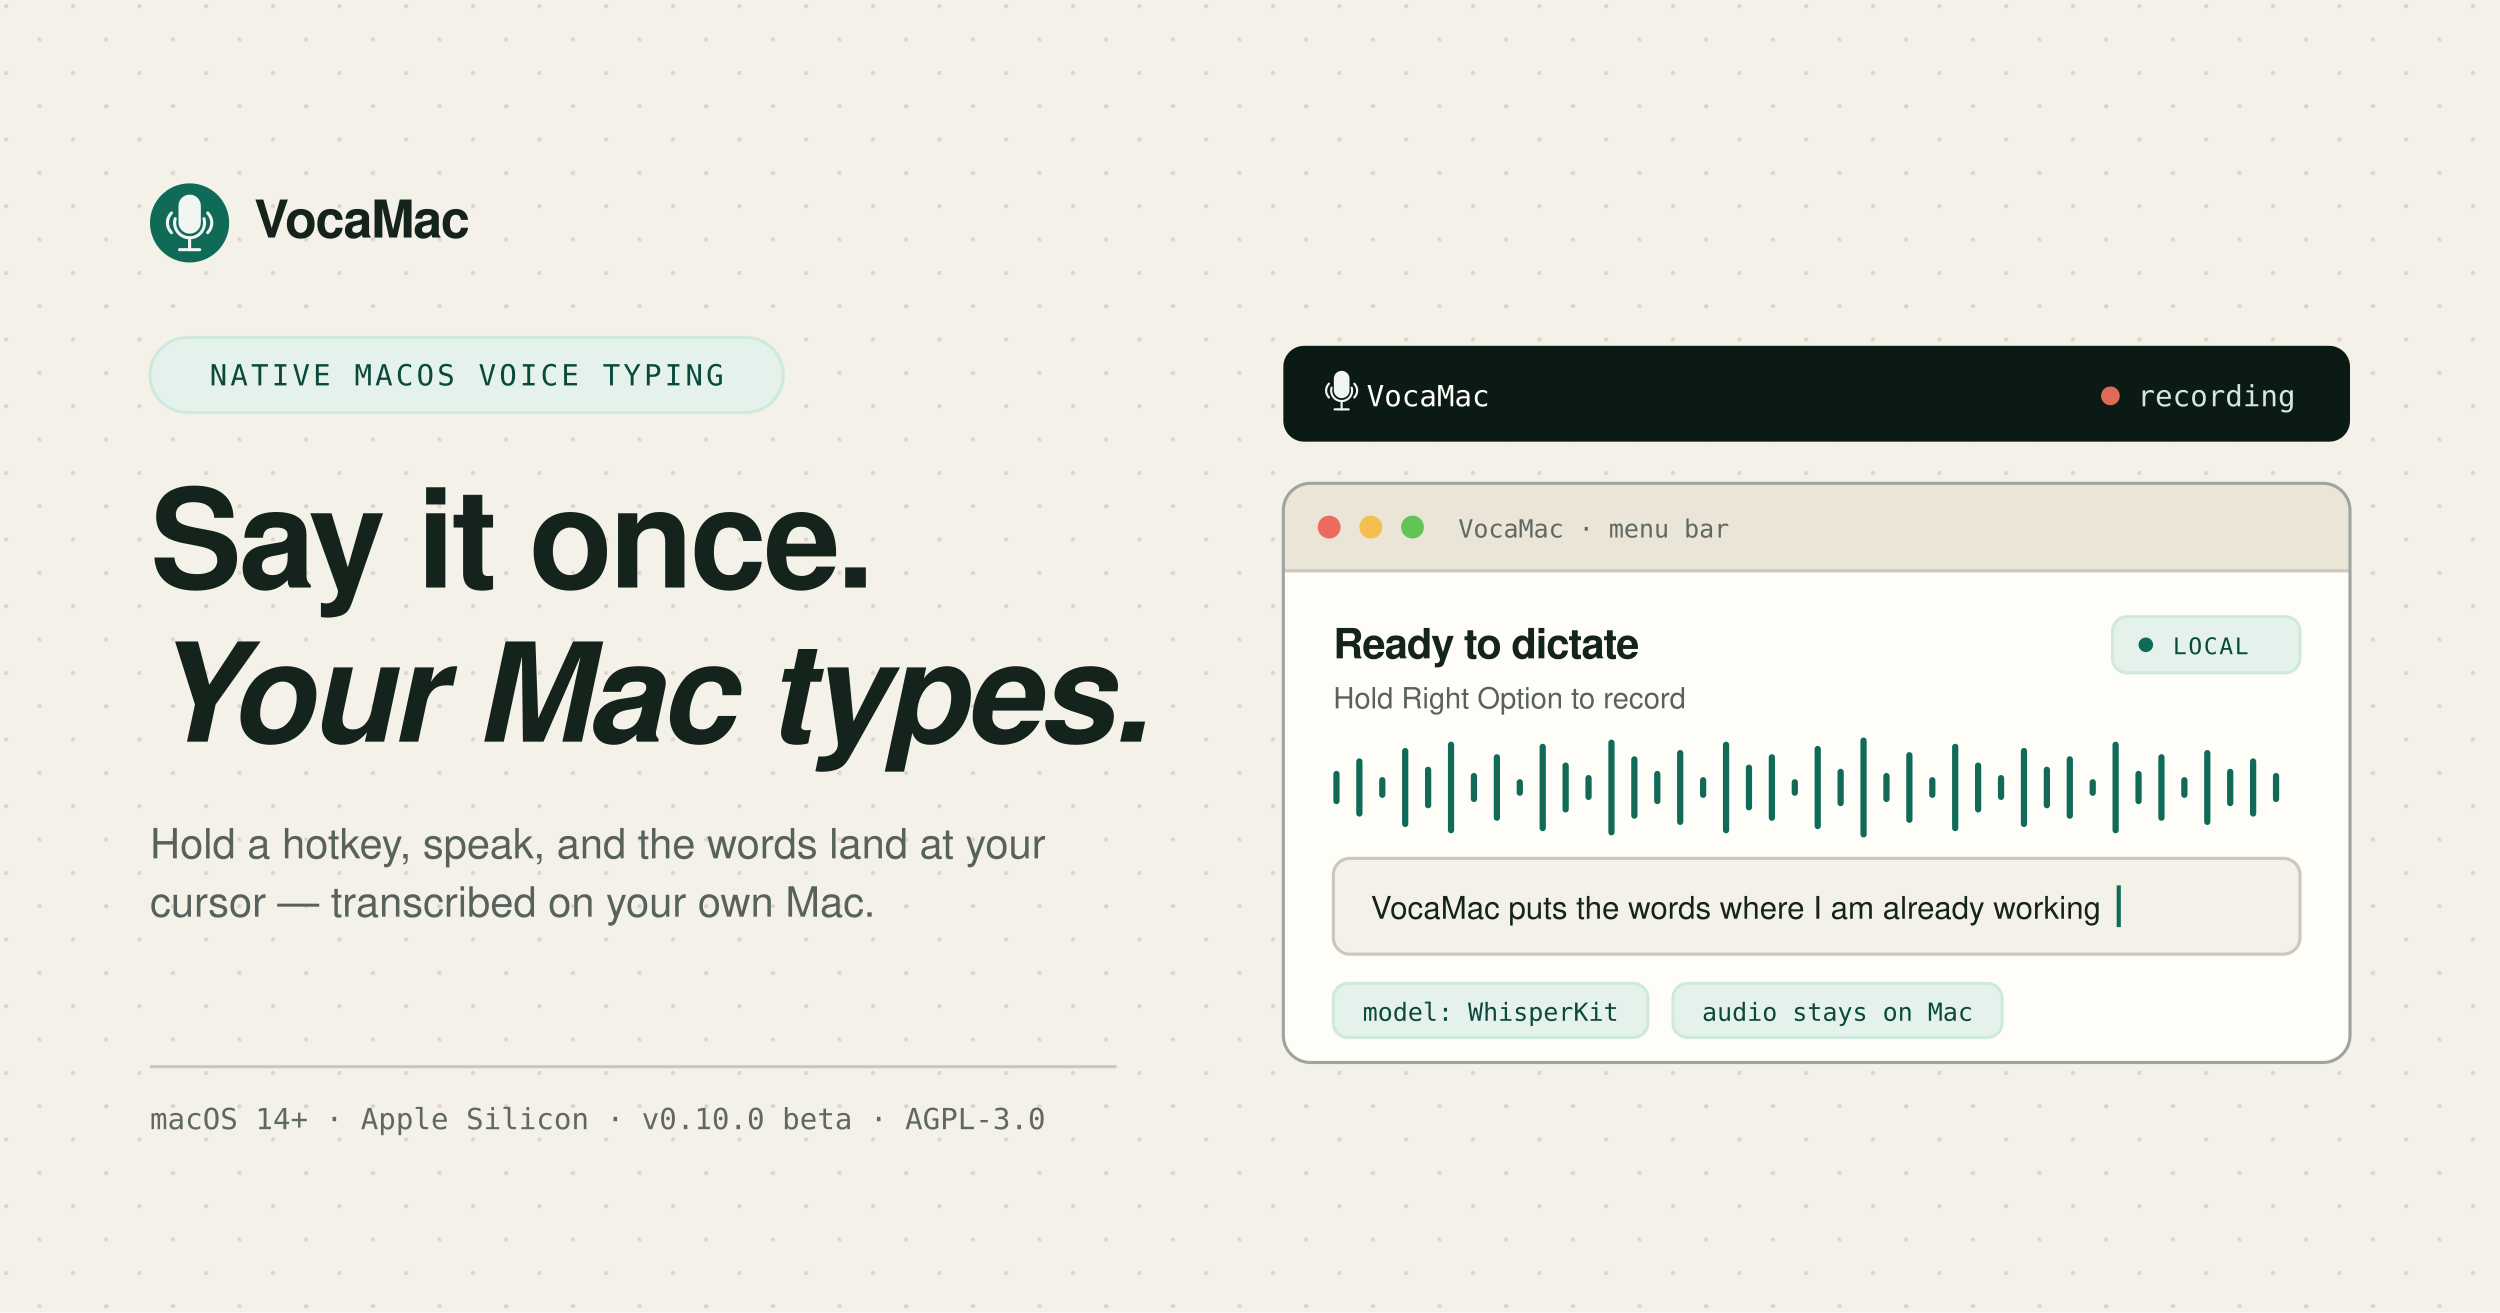
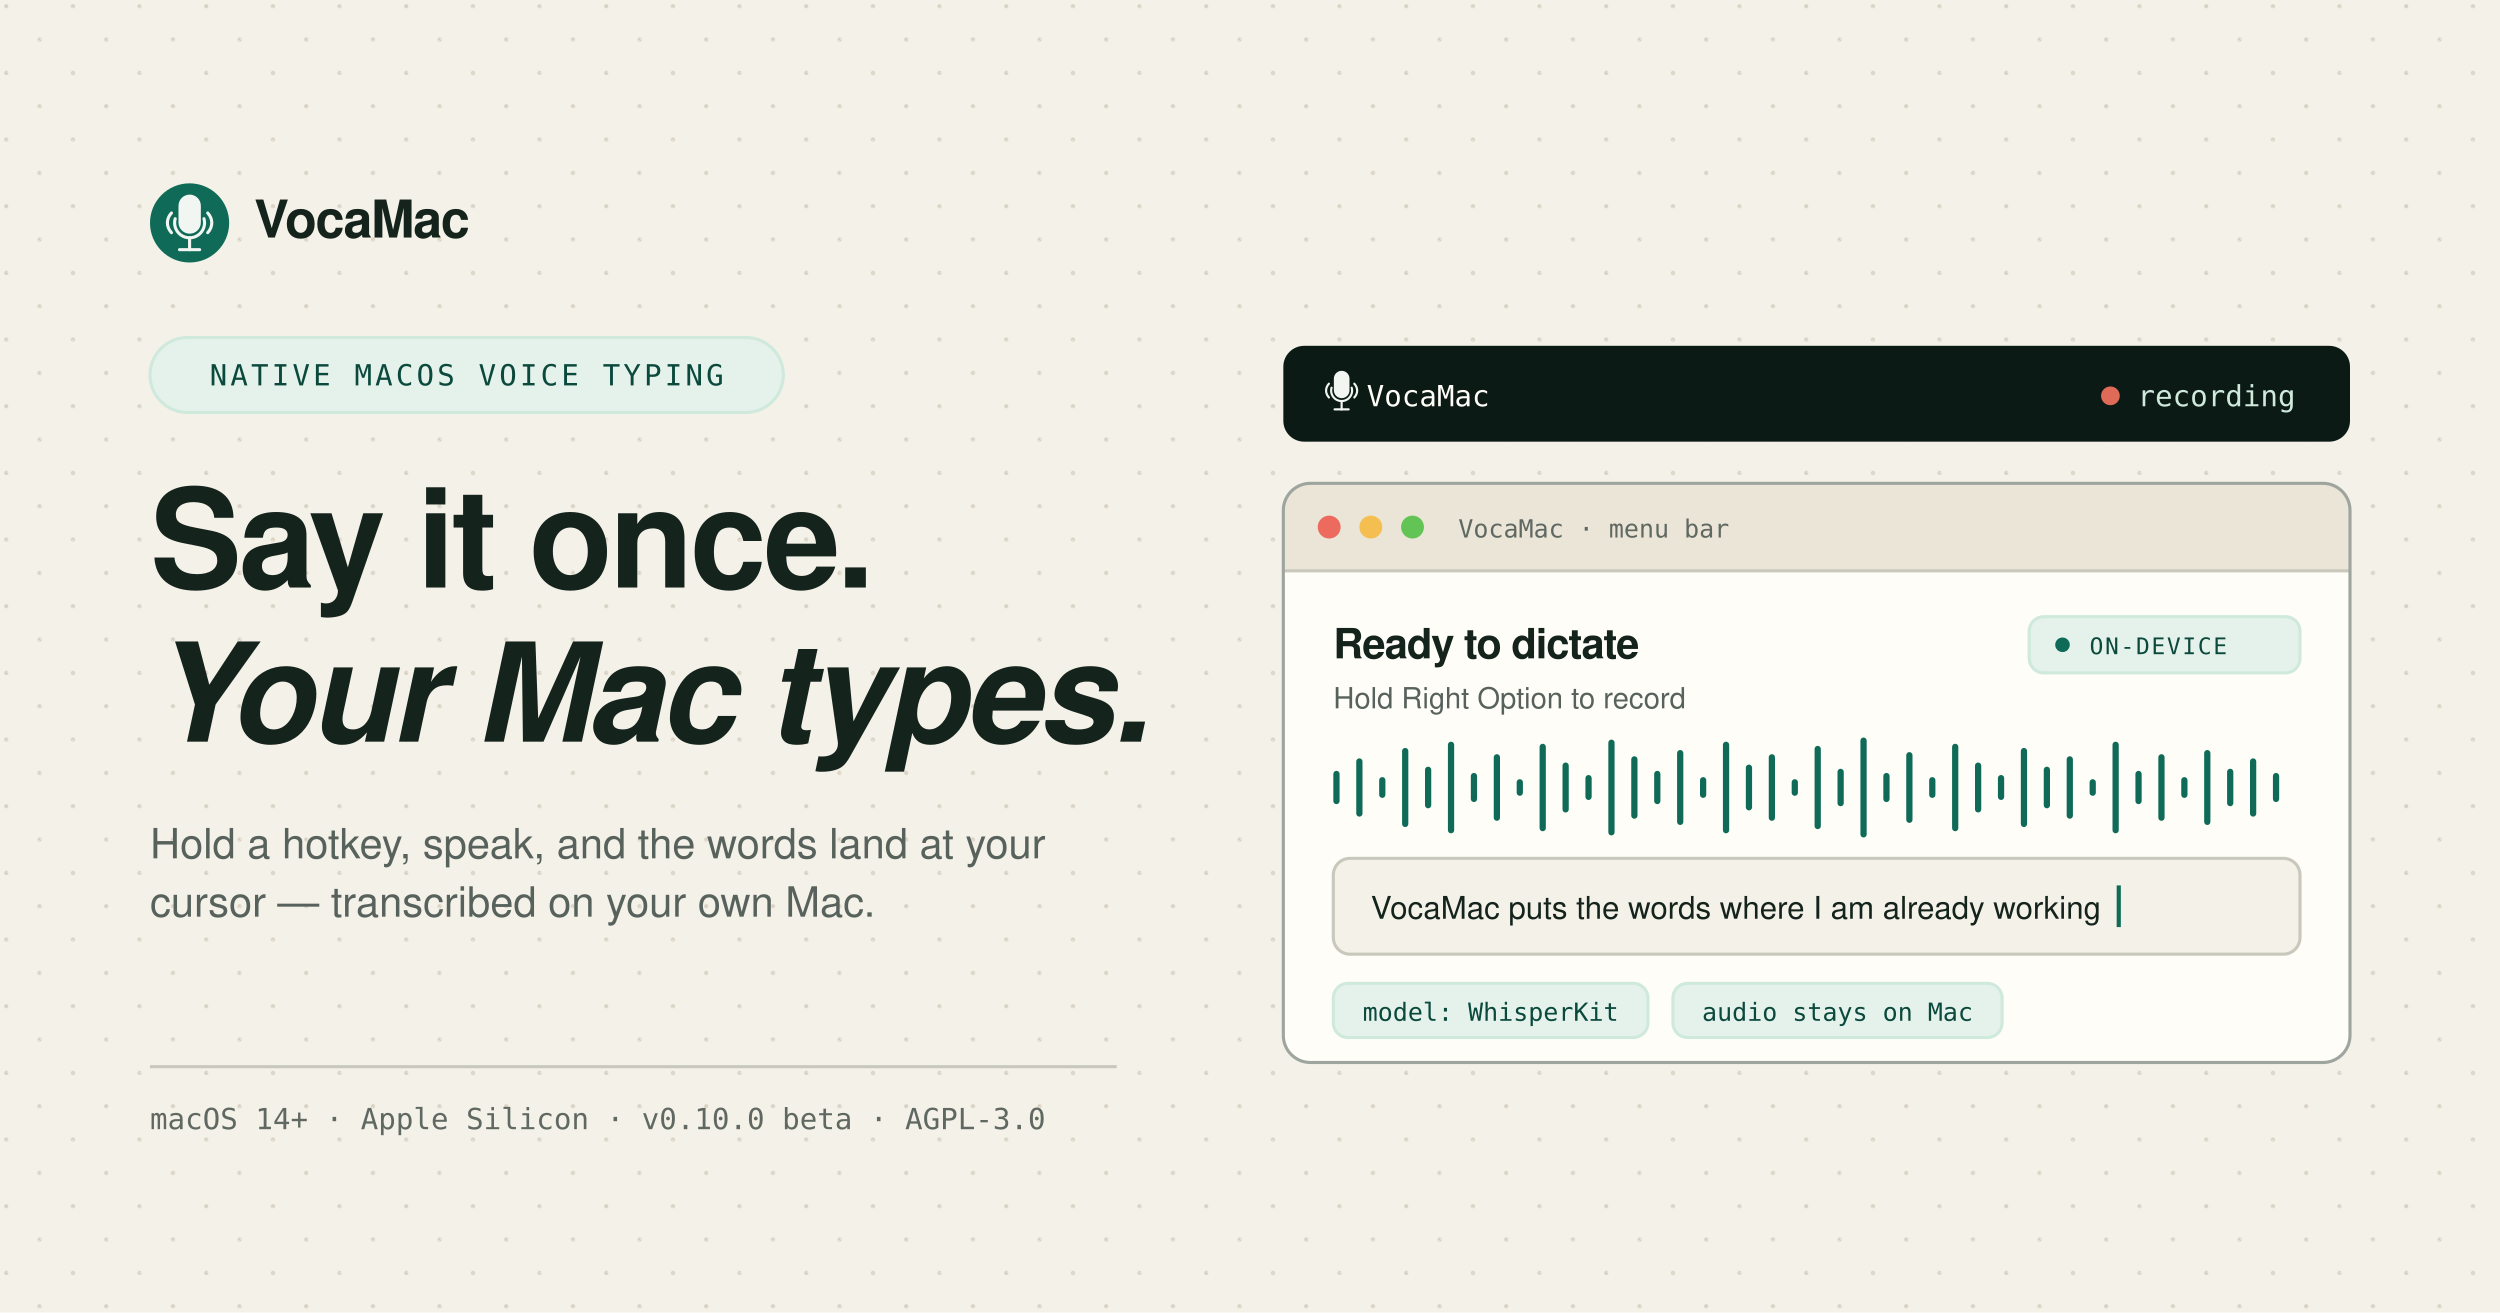
<svg xmlns="http://www.w3.org/2000/svg" width="1200" height="630" viewBox="0 0 1200 630" role="img" aria-labelledby="og-title og-desc">
  <defs>
    <pattern id="og-dots" width="32" height="32" patternUnits="userSpaceOnUse">
      <circle cx="3" cy="3" r="1" fill="#d8d1c3" />
      <circle cx="19" cy="19" r="1" fill="#d8d1c3" />
    </pattern>
    <clipPath id="og-window">
      <rect x="616" y="206" width="512" height="278" rx="13" />
    </clipPath>
    <style>
      .display { font-family: "Avenir Next", "SF Pro Display", "Helvetica Neue", Helvetica, Arial, sans-serif; font-weight: 600; letter-spacing: -0.025em; }
      .body { font-family: "SF Pro Text", "Helvetica Neue", Helvetica, Arial, sans-serif; }
      .mono { font-family: ui-monospace, "SF Mono", SFMono-Regular, Menlo, Monaco, Consolas, monospace; }
    </style>
  </defs>
  <rect width="1200" height="630" fill="#f4f1e8" />
  <rect width="1200" height="630" fill="url(#og-dots)" />
  <g transform="translate(0 26)">
    <g transform="translate(72 62)">
      <circle cx="19" cy="19" r="19" fill="#0f6b57" />
      <g transform="translate(19 19) scale(0.0826) translate(-228.5 -226.5)">
        <path d="M 164 127 A 65 65 0 0 1 294 127 L 294 224 A 65 65 0 0 1 164 224 Z" fill="#f2f6f2" />
        <path d="M 144.87 202.02 A 87 87 0 1 0 312.13 202.02" fill="none" stroke="#f2f6f2" stroke-width="18" stroke-linecap="round" />
        <path d="M 228.5 313 L 228.5 382" fill="none" stroke="#f2f6f2" stroke-width="18" stroke-linecap="round" />
        <path d="M 170 382 L 287 382" fill="none" stroke="#f2f6f2" stroke-width="18" stroke-linecap="round" />
        <path d="M 123.12 168.78 A 129.0 99.2 0 0 0 123.12 283.22" fill="none" stroke="#f2f6f2" stroke-width="18" stroke-linecap="round" />
        <path d="M 333.88 168.78 A 129.0 99.2 0 0 1 333.88 283.22" fill="none" stroke="#f2f6f2" stroke-width="18" stroke-linecap="round" />
      </g>
      <text class="display" x="50" y="26" font-size="25" fill="#14231c">VocaMac</text>
    </g>
    <rect x="72" y="136" width="304" height="36" rx="18" fill="#e5f2eb" stroke="#cfe9dc" stroke-width="1.5" />
    <text id="og-tag" class="mono" x="224" y="159" font-size="14" letter-spacing="1.5" fill="#0b493d" text-anchor="middle">NATIVE MACOS VOICE TYPING</text>
    <text class="display" x="72" y="256" font-size="66" fill="#14231c">Say it once.</text>
    <text class="display" x="72" y="330" font-size="66" font-style="italic" fill="#14231c">Your Mac types.</text>
    <text class="body" x="72" y="386" font-size="20" fill="#58625c">Hold a hotkey, speak, and the words land at your</text>
    <text class="body" x="72" y="414" font-size="20" fill="#58625c">cursor — transcribed on your own Mac.</text>
    <line x1="72" y1="486" x2="536" y2="486" stroke="#c9c8bd" stroke-width="1.5" />
    <text id="og-proof" class="mono" x="72" y="516" font-size="14" fill="#5f6861">macOS 14+ · Apple Silicon · v0.10.0 beta · AGPL-3.0</text>
    <rect x="616" y="140" width="512" height="46" rx="10" fill="#0b1a15" />
    <g transform="translate(636 152) scale(0.0578) translate(-90.5 -62)">
      <path d="M 164 127 A 65 65 0 0 1 294 127 L 294 224 A 65 65 0 0 1 164 224 Z" fill="#f2f6f2" />
      <path d="M 144.87 202.02 A 87 87 0 1 0 312.13 202.02" fill="none" stroke="#f2f6f2" stroke-width="18" stroke-linecap="round" />
      <path d="M 228.5 313 L 228.5 382" fill="none" stroke="#f2f6f2" stroke-width="18" stroke-linecap="round" />
      <path d="M 170 382 L 287 382" fill="none" stroke="#f2f6f2" stroke-width="18" stroke-linecap="round" />
      <path d="M 123.12 168.78 A 129.0 99.2 0 0 0 123.12 283.22" fill="none" stroke="#f2f6f2" stroke-width="18" stroke-linecap="round" />
      <path d="M 333.88 168.78 A 129.0 99.2 0 0 1 333.88 283.22" fill="none" stroke="#f2f6f2" stroke-width="18" stroke-linecap="round" />
    </g>
    <text class="mono" x="656" y="169" font-size="14" fill="#fffdf7">VocaMac</text>
    <circle cx="1013" cy="164" r="4.5" fill="#de6a57" />
    <text class="mono" x="1026" y="169" font-size="14" fill="#cfe9dc">recording</text>
    <g clip-path="url(#og-window)">
      <rect x="616" y="206" width="512" height="278" fill="#fffdf7" />
      <rect x="616" y="206" width="512" height="42" fill="#ebe5d8" />
    </g>
    <line x1="616" y1="248" x2="1128" y2="248" stroke="#c9c8bd" stroke-width="1.5" />
    <rect x="616" y="206" width="512" height="278" rx="13" fill="none" stroke="#9ea59f" stroke-width="1.5" />
    <circle cx="638" cy="227" r="5.5" fill="#ec6a5e" />
    <circle cx="658" cy="227" r="5.5" fill="#f4bf50" />
    <circle cx="678" cy="227" r="5.5" fill="#61c454" />
    <text class="mono" x="700" y="232" font-size="12" fill="#5f6861">VocaMac · menu bar</text>
    <text class="display" x="640" y="290" font-size="20" fill="#14231c">Ready to dictate</text>
    <text class="body" x="640" y="314" font-size="14" fill="#58625c">Hold Right Option to record</text>
-     <rect x="1014" y="270" width="90" height="27" rx="7" fill="#e5f2eb" stroke="#cfe9dc" stroke-width="1.5" />
-     <circle cx="1030" cy="283.5" r="3.5" fill="#0f6b57" />
-     <text class="mono" x="1043" y="288" font-size="11" letter-spacing="0.8" fill="#0b493d">LOCAL</text>
+     <rect x="974" y="270" width="130" height="27" rx="7" fill="#e5f2eb" stroke="#cfe9dc" stroke-width="1.5" />
+     <circle cx="990" cy="283.5" r="3.5" fill="#0f6b57" />
+     <text class="mono" x="1003" y="288" font-size="11" letter-spacing="0.8" fill="#0b493d">ON-DEVICE</text>
    <g fill="#0f6b57">
      <rect x="640" y="344" width="3" height="16" rx="1.5" />
      <rect x="651" y="338" width="3" height="28" rx="1.5" />
      <rect x="662" y="347" width="3" height="10" rx="1.5" />
      <rect x="673" y="333" width="3" height="38" rx="1.5" />
      <rect x="684" y="342" width="3" height="20" rx="1.5" />
      <rect x="695" y="330" width="3" height="44" rx="1.5" />
      <rect x="706" y="345" width="3" height="14" rx="1.5" />
      <rect x="717" y="336" width="3" height="32" rx="1.5" />
      <rect x="728" y="348" width="3" height="8" rx="1.5" />
      <rect x="739" y="331" width="3" height="42" rx="1.5" />
      <rect x="750" y="340" width="3" height="24" rx="1.5" />
      <rect x="761" y="346" width="3" height="12" rx="1.5" />
      <rect x="772" y="329" width="3" height="46" rx="1.5" />
      <rect x="783" y="337" width="3" height="30" rx="1.5" />
      <rect x="794" y="344" width="3" height="16" rx="1.5" />
      <rect x="805" y="334" width="3" height="36" rx="1.5" />
      <rect x="816" y="347" width="3" height="10" rx="1.5" />
      <rect x="827" y="330" width="3" height="44" rx="1.5" />
      <rect x="838" y="341" width="3" height="22" rx="1.5" />
      <rect x="849" y="336" width="3" height="32" rx="1.5" />
      <rect x="860" y="348" width="3" height="8" rx="1.5" />
      <rect x="871" y="332" width="3" height="40" rx="1.5" />
      <rect x="882" y="343" width="3" height="18" rx="1.5" />
      <rect x="893" y="328" width="3" height="48" rx="1.5" />
      <rect x="904" y="345" width="3" height="14" rx="1.5" />
      <rect x="915" y="335" width="3" height="34" rx="1.5" />
      <rect x="926" y="347" width="3" height="10" rx="1.5" />
      <rect x="937" y="331" width="3" height="42" rx="1.5" />
      <rect x="948" y="340" width="3" height="24" rx="1.5" />
      <rect x="959" y="346" width="3" height="12" rx="1.5" />
      <rect x="970" y="333" width="3" height="38" rx="1.5" />
      <rect x="981" y="342" width="3" height="20" rx="1.5" />
      <rect x="992" y="337" width="3" height="30" rx="1.5" />
      <rect x="1003" y="348" width="3" height="8" rx="1.5" />
      <rect x="1014" y="330" width="3" height="44" rx="1.5" />
      <rect x="1025" y="344" width="3" height="16" rx="1.5" />
      <rect x="1036" y="336" width="3" height="32" rx="1.5" />
      <rect x="1047" y="347" width="3" height="10" rx="1.5" />
      <rect x="1058" y="334" width="3" height="36" rx="1.5" />
      <rect x="1069" y="343" width="3" height="18" rx="1.5" />
      <rect x="1080" y="338" width="3" height="28" rx="1.5" />
      <rect x="1091" y="345" width="3" height="14" rx="1.5" />
    </g>
    <rect x="640" y="386" width="464" height="46" rx="8" fill="#f4f1e8" stroke="#c9c8bd" stroke-width="1.5" />
    <text id="og-transcript" class="body" x="658" y="415" font-size="15" fill="#14231c">VocaMac puts the words where I am already working</text>
    <rect id="og-caret" x="1016" y="399" width="2" height="20" fill="#0f6b57" />
    <rect x="640" y="446" width="151" height="26" rx="7" fill="#e5f2eb" stroke="#cfe9dc" stroke-width="1.5" />
    <text id="og-chip1" class="mono" x="715.5" y="464" font-size="12" fill="#0b493d" text-anchor="middle">model: WhisperKit</text>
    <rect x="803" y="446" width="158" height="26" rx="7" fill="#e5f2eb" stroke="#cfe9dc" stroke-width="1.5" />
    <text id="og-chip2" class="mono" x="882" y="464" font-size="12" fill="#0b493d" text-anchor="middle">audio stays on Mac</text>
  </g>
</svg>
